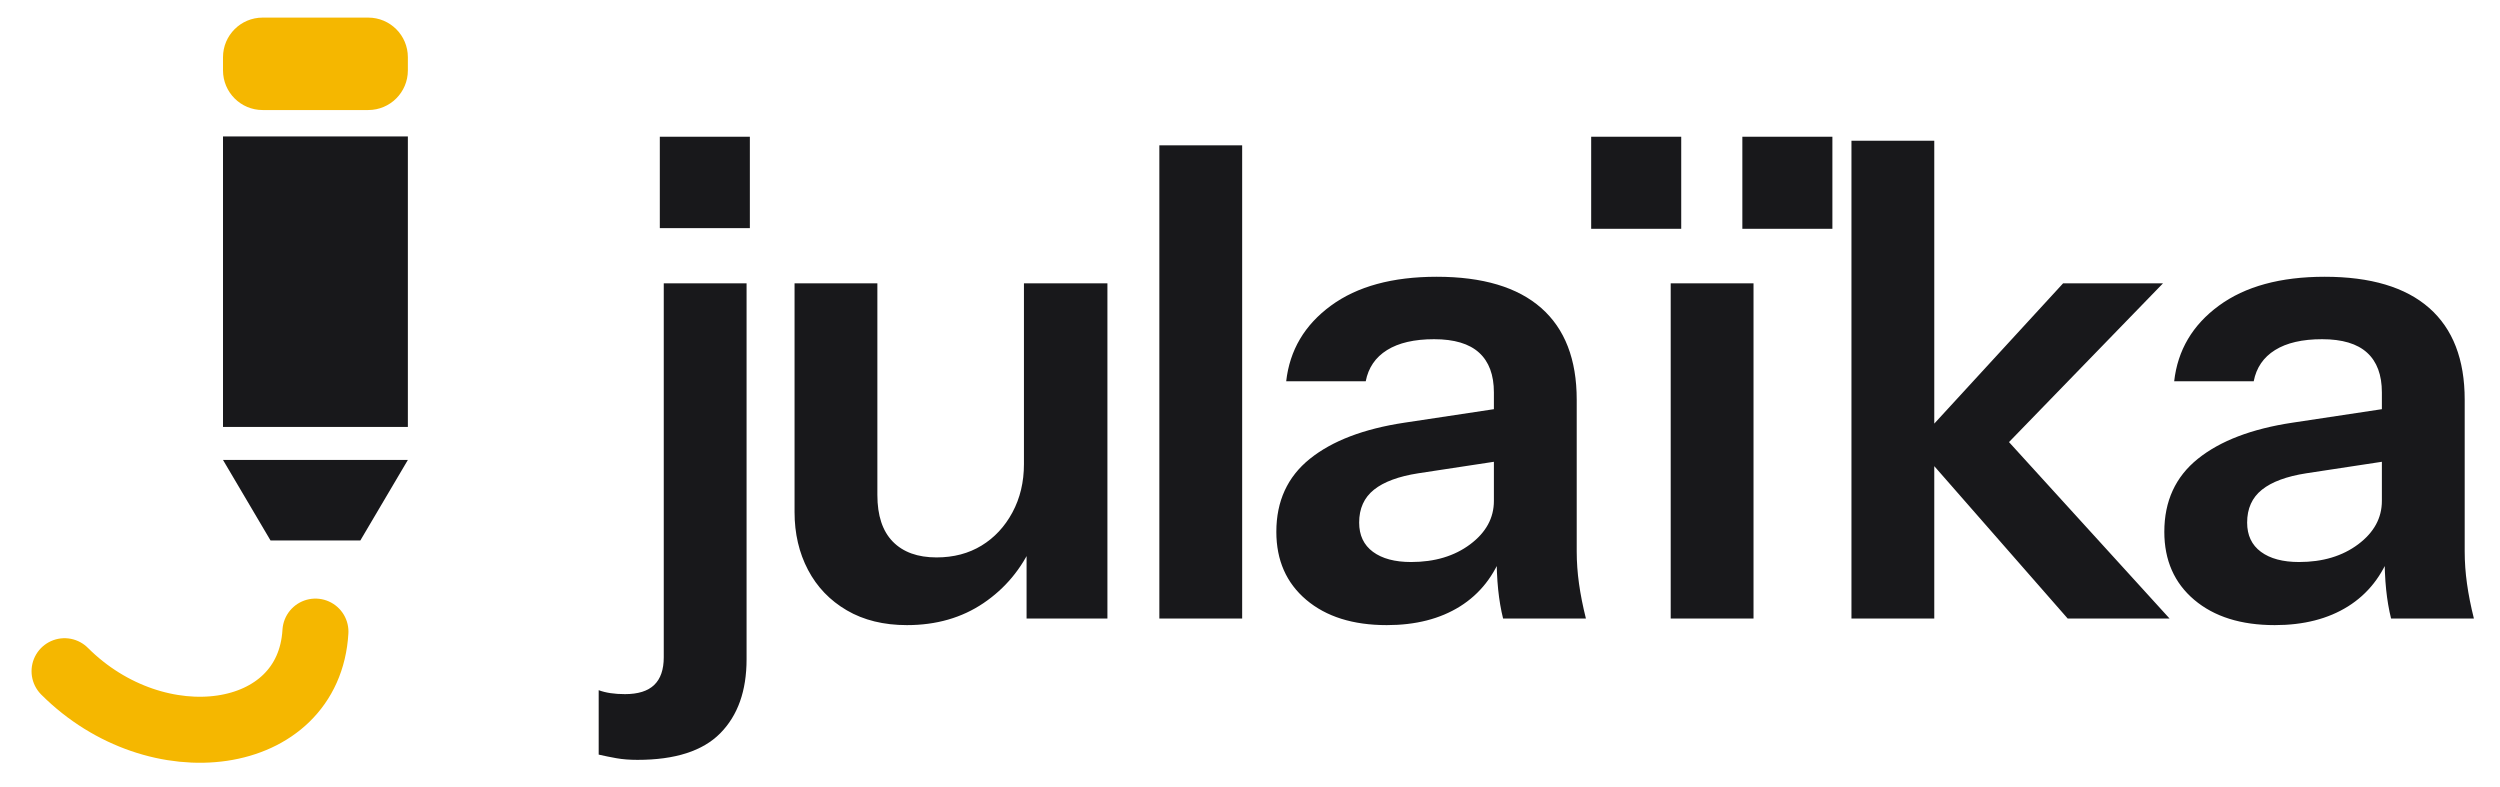
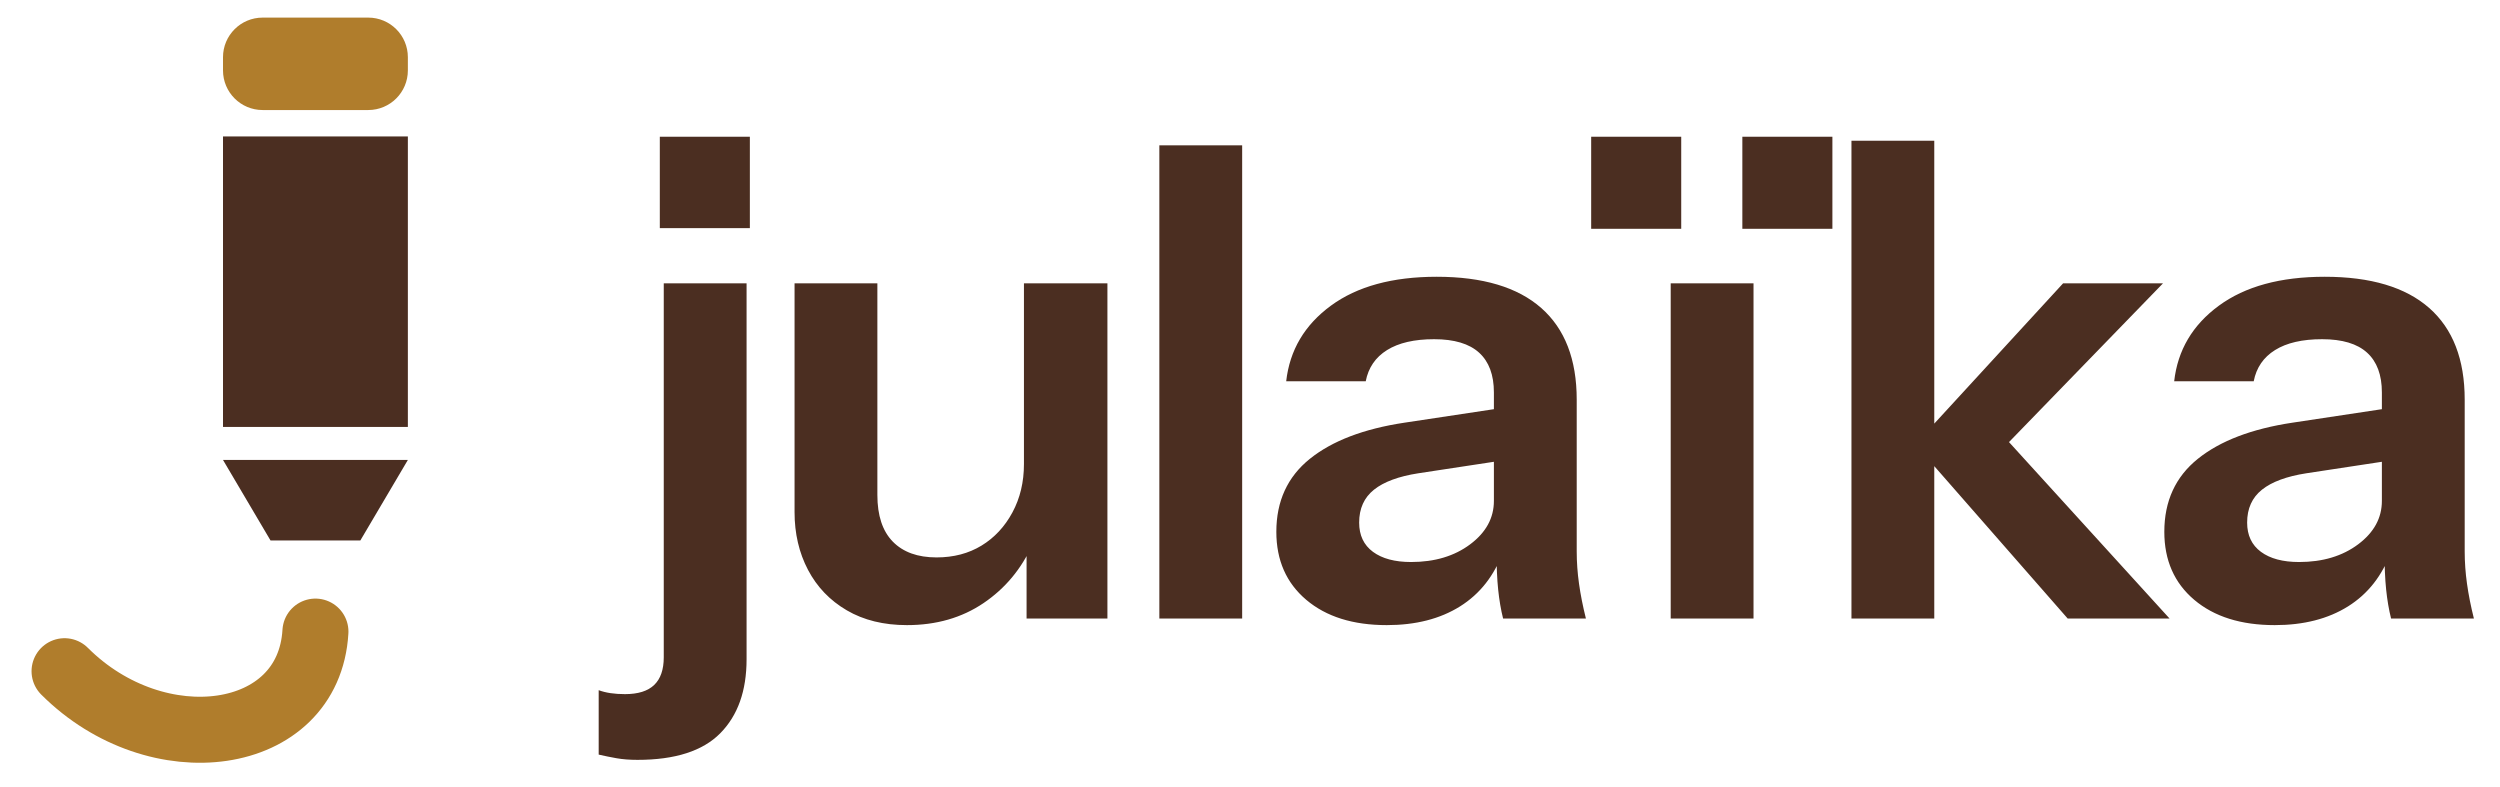
<svg xmlns="http://www.w3.org/2000/svg" viewBox="17 3 213 67" role="img" aria-label="julaïka">
  <g transform="scale(1.125)">
-     <rect x="32" y="4" width="14" height="7" rx="3" fill="#f5b700" />
-     <rect x="32" y="13" width="14" height="22" fill="#18181b" />
-     <path d="M32 37.5H46L42.4 43.6H35.6Z" fill="#18181b" />
-     <path d="M39 50.5C38.5 59 27 60.5 20 53.5" fill="none" stroke="#f5b700" stroke-width="5" stroke-linecap="round" />
+     <rect x="32" y="4" width="14" height="7" rx="3" fill="#b07d2c" />
+     <rect x="32" y="13" width="14" height="22" fill="#4b2e21" />
+     <path d="M32 37.5H46L42.4 43.6H35.6Z" fill="#4b2e21" />
+     <path d="M39 50.5C38.5 59 27 60.5 20 53.5" fill="none" stroke="#b07d2c" stroke-width="5" stroke-linecap="round" />
  </g>
  <g transform="translate(69.8 55.7) scale(.056)">
-     <path d="M27 215Q9 215 -5.0 212.5Q-19 210 -32 207V109Q-24 112 -14.0 113.5Q-4 115 8 115Q38 115 52.5 101.0Q67 87 67 59V-510H193V62Q193 134 153.0 174.5Q113 215 27 215ZM61 -594V-733H198V-594ZM437 10Q384 10 345.5 -12.5Q307 -35 286.5 -74.0Q266 -113 266 -162V-510H392V-188Q392 -141 415.5 -117.0Q439 -93 482 -93Q521 -93 550.5 -111.0Q580 -129 597.5 -161.5Q615 -194 615 -235L628 -113Q603 -57 553.5 -23.5Q504 10 437 10ZM619 0V-120H615V-510H742V0ZM821 0V-720H947V0ZM1344 0Q1339 -20 1336.5 -44.0Q1334 -68 1334 -102H1330V-344Q1330 -384 1307.5 -404.5Q1285 -425 1239 -425Q1194 -425 1167.5 -408.5Q1141 -392 1135 -361H1014Q1022 -432 1082.0 -476.0Q1142 -520 1243 -520Q1348 -520 1402.0 -472.5Q1456 -425 1456 -333V-102Q1456 -78 1459.5 -53.0Q1463 -28 1470 0ZM1167 10Q1090 10 1044.5 -28.5Q999 -67 999 -132Q999 -202 1050.0 -243.0Q1101 -284 1194 -298L1353 -322V-242L1215 -221Q1170 -214 1147.5 -196.0Q1125 -178 1125 -146Q1125 -117 1146.0 -101.5Q1167 -86 1204 -86Q1258 -86 1294.0 -113.0Q1330 -140 1330 -179L1344 -102Q1324 -47 1278.5 -18.5Q1233 10 1167 10ZM1599 0V-510H1725V0ZM1708 -593V-733H1845V-593ZM1478 -593V-733H1615V-593ZM1874 0V-727H2000V0ZM2203 0 1971 -265 2196 -510H2348L2088 -242L2095 -289L2358 0ZM2695 0Q2690 -20 2687.5 -44.0Q2685 -68 2685 -102H2681V-344Q2681 -384 2658.5 -404.5Q2636 -425 2590 -425Q2545 -425 2518.5 -408.5Q2492 -392 2486 -361H2365Q2373 -432 2433.0 -476.0Q2493 -520 2594 -520Q2699 -520 2753.0 -472.5Q2807 -425 2807 -333V-102Q2807 -78 2810.5 -53.0Q2814 -28 2821 0ZM2518 10Q2441 10 2395.5 -28.5Q2350 -67 2350 -132Q2350 -202 2401.0 -243.0Q2452 -284 2545 -298L2704 -322V-242L2566 -221Q2521 -214 2498.5 -196.0Q2476 -178 2476 -146Q2476 -117 2497.0 -101.5Q2518 -86 2555 -86Q2609 -86 2645.0 -113.0Q2681 -140 2681 -179L2695 -102Q2675 -47 2629.5 -18.5Q2584 10 2518 10Z" fill="#18181b" />
+     <path d="M27 215Q9 215 -5.0 212.5Q-19 210 -32 207V109Q-24 112 -14.0 113.5Q-4 115 8 115Q38 115 52.5 101.0Q67 87 67 59V-510H193V62Q193 134 153.0 174.5Q113 215 27 215ZM61 -594V-733H198V-594ZM437 10Q384 10 345.5 -12.5Q307 -35 286.5 -74.0Q266 -113 266 -162V-510H392V-188Q392 -141 415.5 -117.0Q439 -93 482 -93Q521 -93 550.5 -111.0Q580 -129 597.5 -161.5Q615 -194 615 -235L628 -113Q603 -57 553.5 -23.5Q504 10 437 10ZM619 0V-120H615V-510H742V0ZM821 0V-720H947V0ZM1344 0Q1339 -20 1336.5 -44.0Q1334 -68 1334 -102H1330V-344Q1330 -384 1307.5 -404.5Q1285 -425 1239 -425Q1194 -425 1167.5 -408.5Q1141 -392 1135 -361H1014Q1022 -432 1082.0 -476.0Q1142 -520 1243 -520Q1348 -520 1402.0 -472.5Q1456 -425 1456 -333V-102Q1456 -78 1459.5 -53.0Q1463 -28 1470 0ZM1167 10Q1090 10 1044.5 -28.5Q999 -67 999 -132Q999 -202 1050.0 -243.0Q1101 -284 1194 -298L1353 -322V-242L1215 -221Q1170 -214 1147.5 -196.0Q1125 -178 1125 -146Q1125 -117 1146.0 -101.5Q1167 -86 1204 -86Q1258 -86 1294.0 -113.0Q1330 -140 1330 -179L1344 -102Q1324 -47 1278.5 -18.5Q1233 10 1167 10ZM1599 0V-510H1725V0ZM1708 -593V-733H1845V-593ZM1478 -593V-733H1615V-593ZM1874 0V-727H2000V0ZM2203 0 1971 -265 2196 -510H2348L2088 -242L2095 -289L2358 0ZM2695 0Q2690 -20 2687.5 -44.0Q2685 -68 2685 -102H2681V-344Q2681 -384 2658.5 -404.5Q2636 -425 2590 -425Q2545 -425 2518.5 -408.5Q2492 -392 2486 -361H2365Q2373 -432 2433.0 -476.0Q2493 -520 2594 -520Q2699 -520 2753.0 -472.5Q2807 -425 2807 -333V-102Q2807 -78 2810.5 -53.0Q2814 -28 2821 0ZM2518 10Q2441 10 2395.5 -28.5Q2350 -67 2350 -132Q2350 -202 2401.0 -243.0Q2452 -284 2545 -298L2704 -322V-242L2566 -221Q2521 -214 2498.5 -196.0Q2476 -178 2476 -146Q2476 -117 2497.0 -101.5Q2518 -86 2555 -86Q2609 -86 2645.0 -113.0Q2681 -140 2681 -179L2695 -102Q2675 -47 2629.5 -18.5Q2584 10 2518 10Z" fill="#4b2e21" />
  </g>
</svg>
